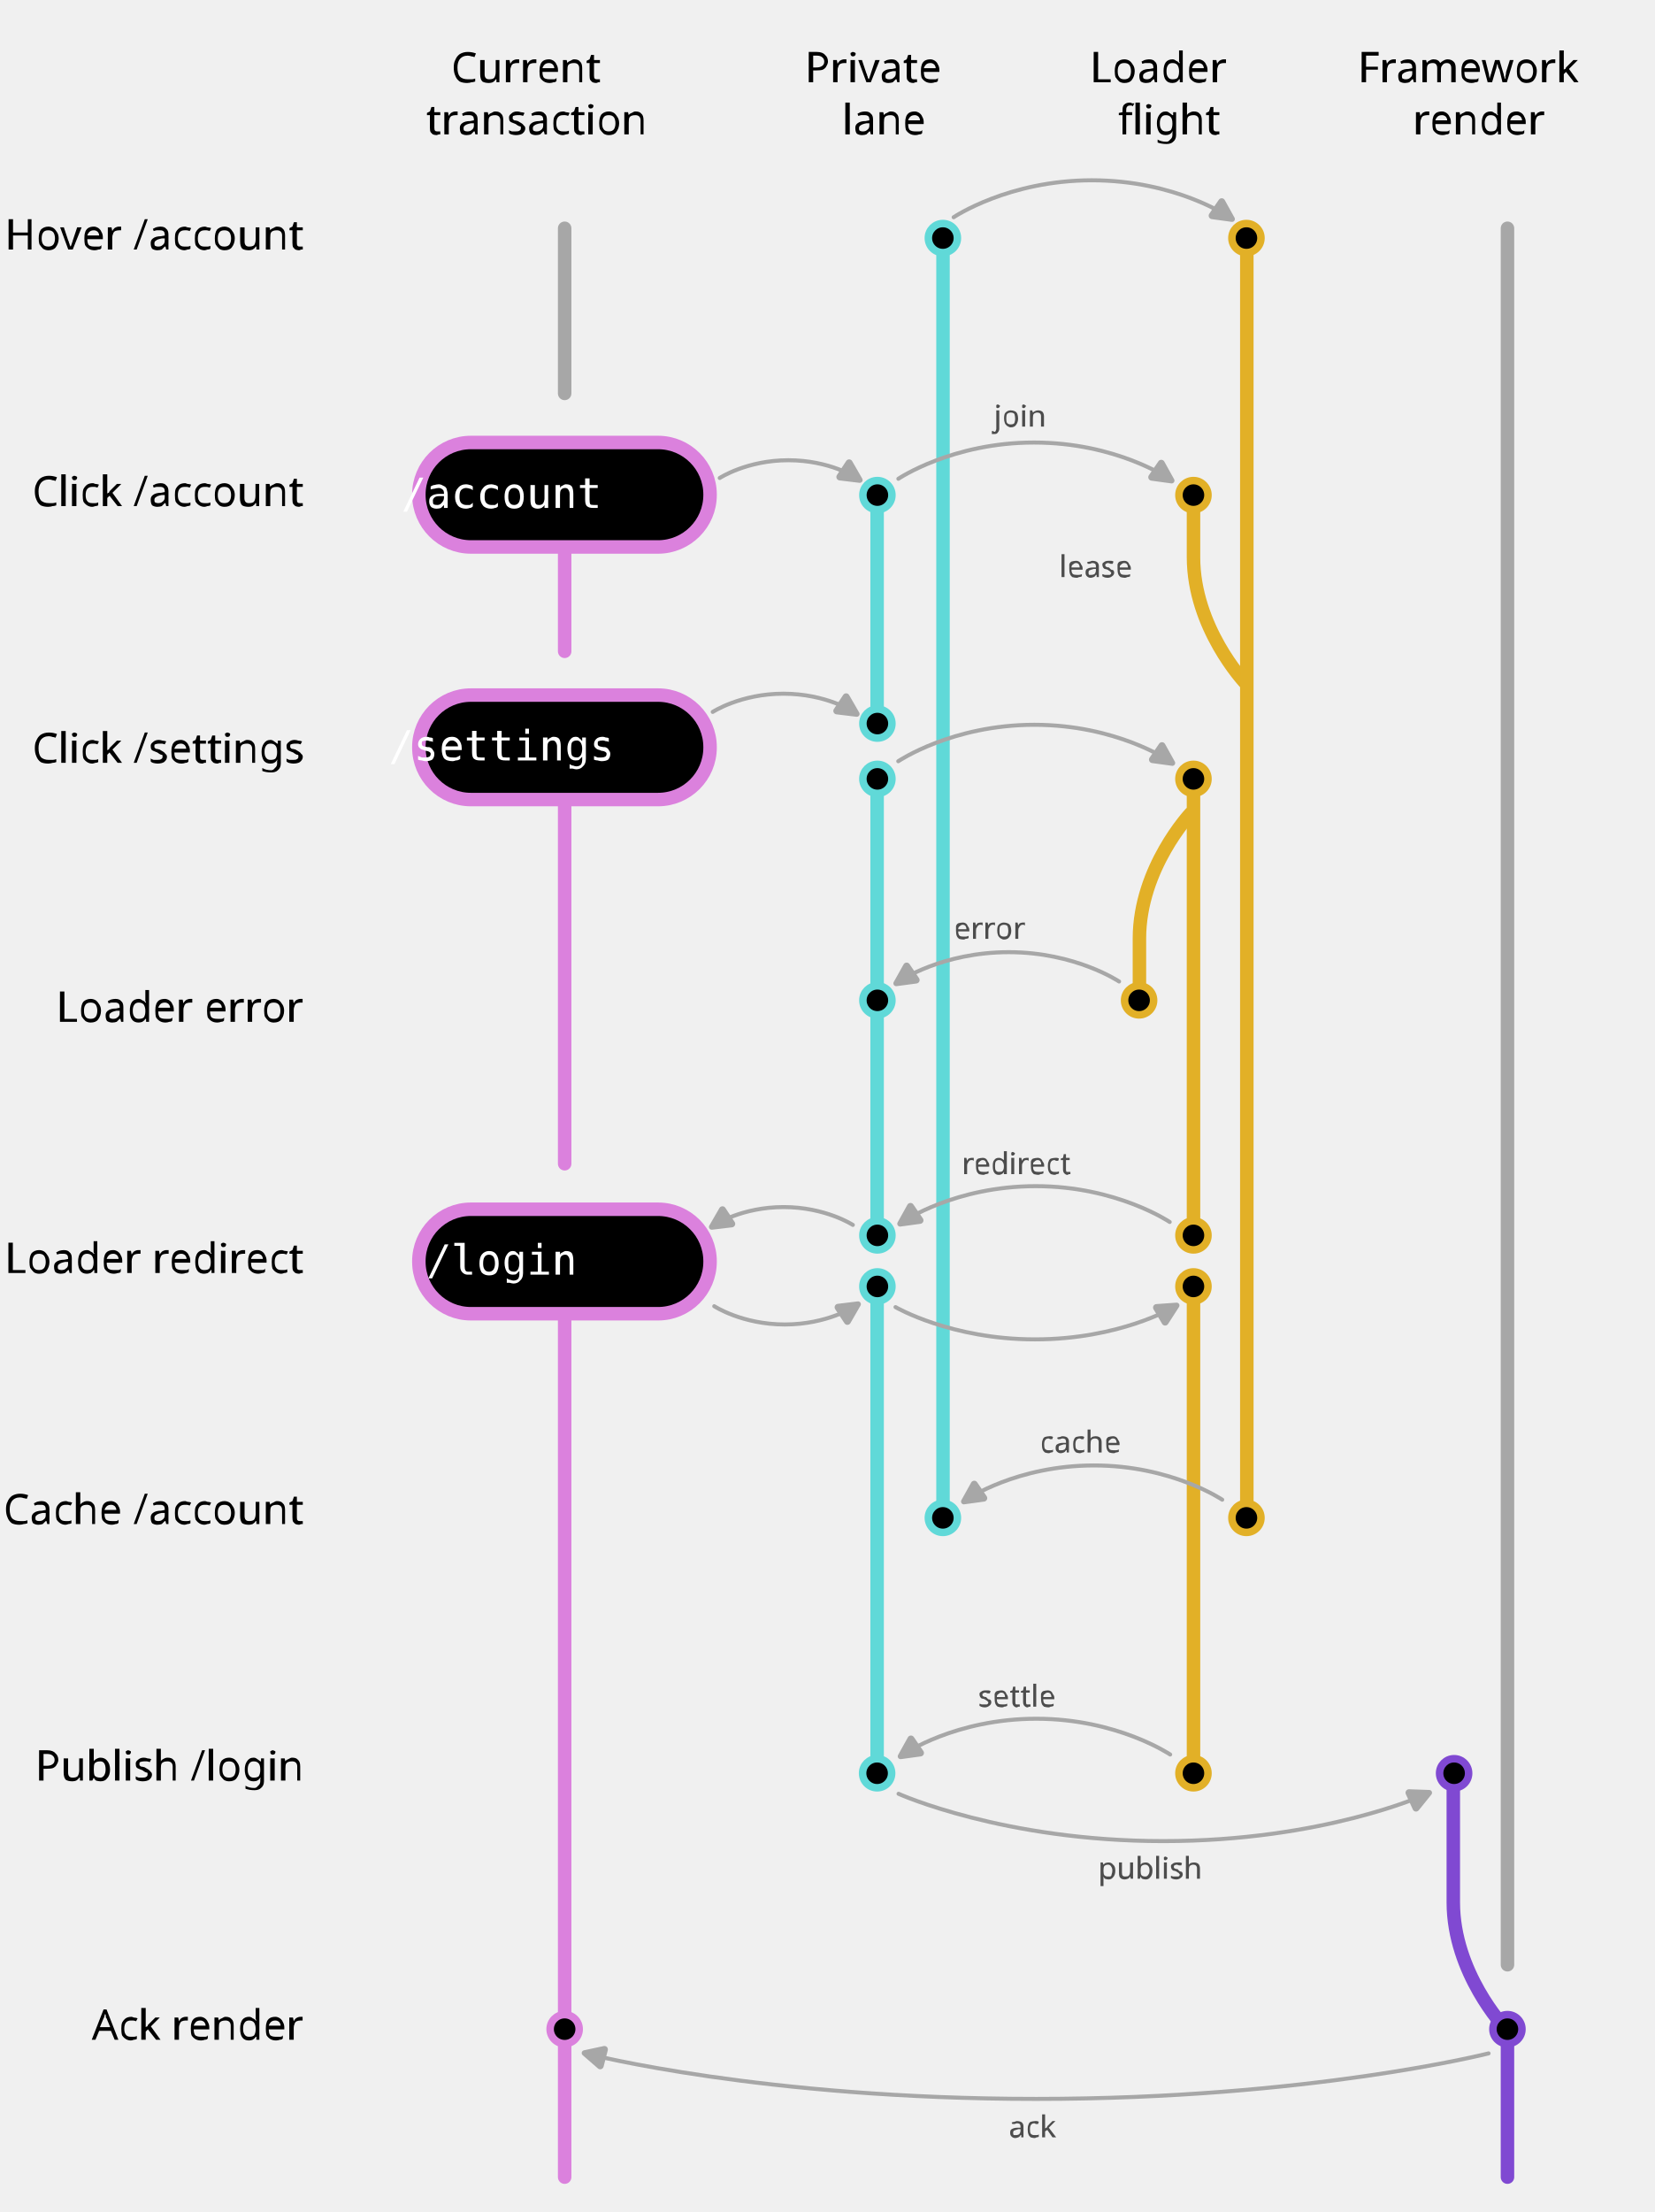
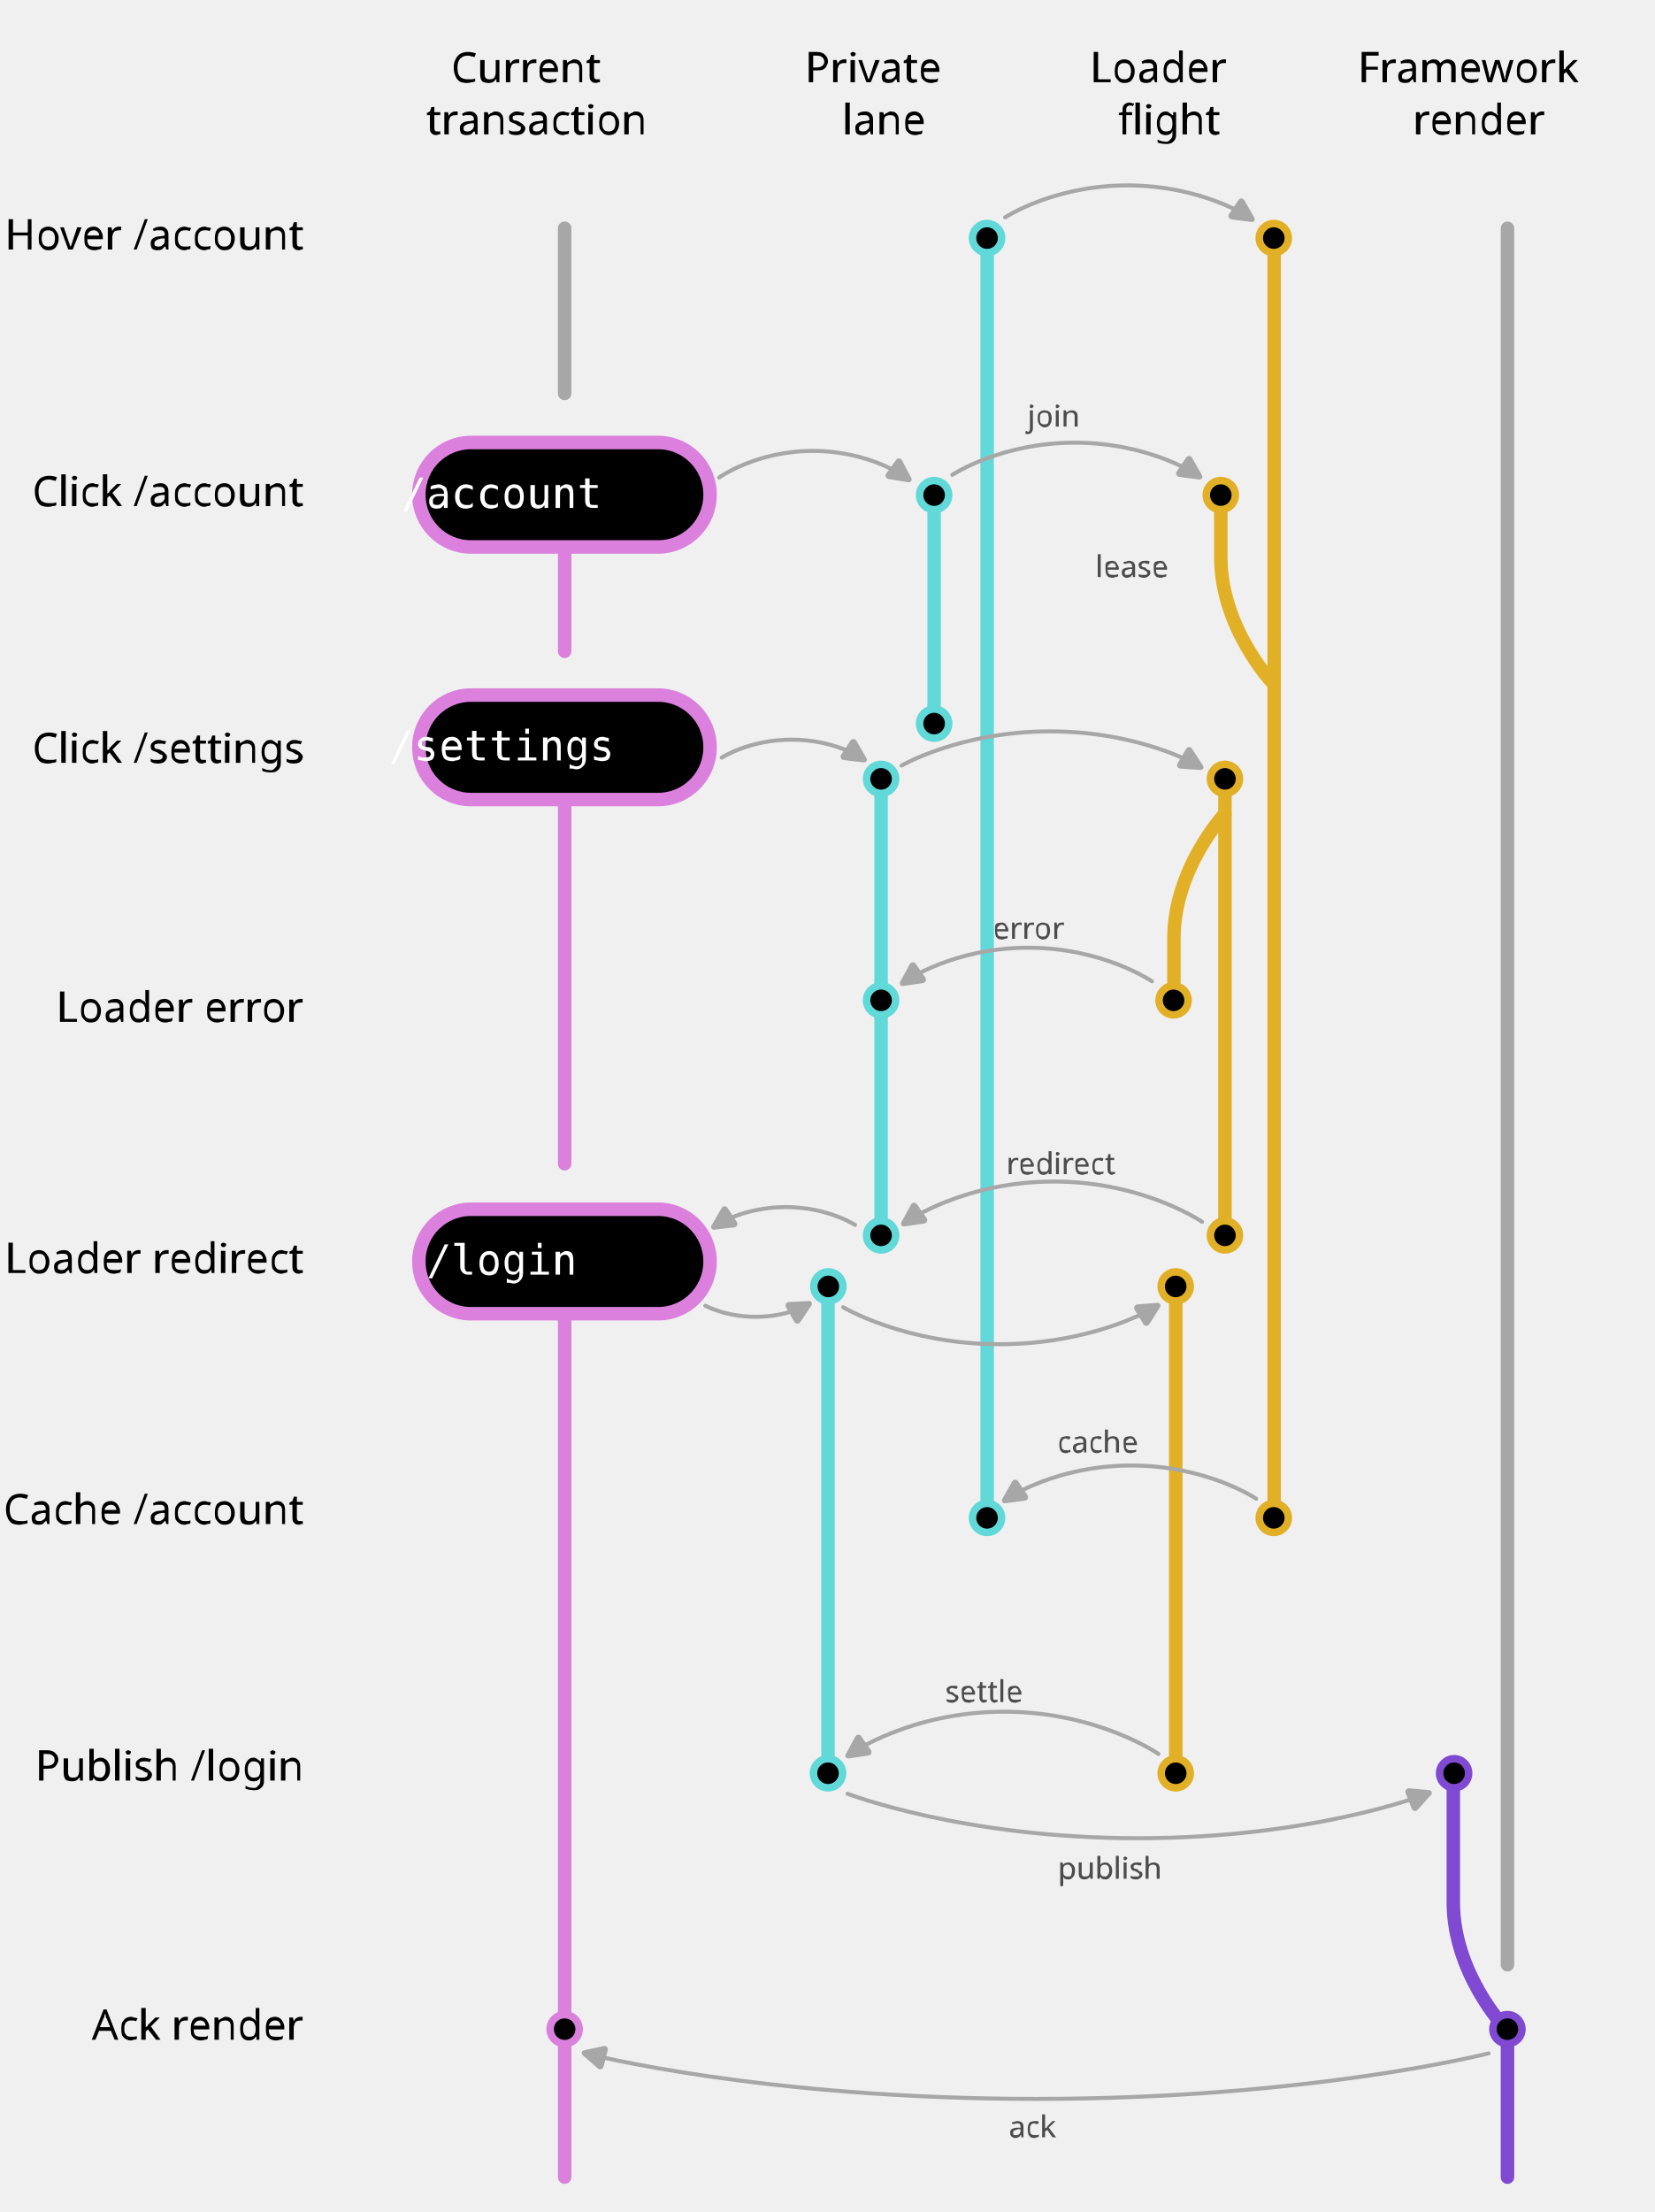
- <svg xmlns="http://www.w3.org/2000/svg" width="132.178" height="176.677" viewBox="0 0 34.972 46.746">
+ <svg xmlns="http://www.w3.org/2000/svg" xml:space="preserve" width="132.178" height="176.677" viewBox="0 0 34.972 46.746">
  <style>
    :root {
      background-color: #fdfdfd;
    }

    @media (prefers-color-scheme: dark) {
      :root {
        background-color: #0a0a0a;
      }

      [fill="#4c4c4c"] {
        fill: #b3b3b3;
      }

      text:not([fill]) {
        fill: #fff;
      }
    }
  </style>
  <defs>
    <marker id="a" markerHeight="1" markerWidth="1" orient="auto-start-reverse" overflow="visible" preserveAspectRatio="xMidYMid" refX="3" refY="0" viewBox="0 0 1 1">
      <path fill="context-stroke" fill-rule="evenodd" d="M-.148-2.874 4.348-.626a.7.7 0 0 1 0 1.252L-.148 2.874A.865.865 0 0 1-1.4 2.1v-4.2a.865.865 0 0 1 1.252-.774" />
    </marker>
    <marker id="b" markerHeight="1" markerWidth="1" orient="auto-start-reverse" overflow="visible" preserveAspectRatio="xMidYMid" refX="3" refY="0" viewBox="0 0 1 1">
      <path fill="context-stroke" fill-rule="evenodd" d="M-.148-2.874 4.348-.626a.7.7 0 0 1 0 1.252L-.148 2.874A.865.865 0 0 1-1.4 2.1v-4.2a.865.865 0 0 1 1.252-.774" />
    </marker>
    <marker id="c" markerHeight="1" markerWidth="1" orient="auto-start-reverse" overflow="visible" preserveAspectRatio="xMidYMid" refX="3" refY="0" viewBox="0 0 1 1">
      <path fill="context-stroke" fill-rule="evenodd" d="M-.148-2.874 4.348-.626a.7.7 0 0 1 0 1.252L-.148 2.874A.865.865 0 0 1-1.4 2.1v-4.2a.865.865 0 0 1 1.252-.774" />
    </marker>
    <marker id="e" markerHeight="1" markerWidth="1" orient="auto-start-reverse" overflow="visible" preserveAspectRatio="xMidYMid" refX="3" refY="0" viewBox="0 0 1 1">
      <path fill="context-stroke" fill-rule="evenodd" d="M-.148-2.874 4.348-.626a.7.7 0 0 1 0 1.252L-.148 2.874A.865.865 0 0 1-1.4 2.1v-4.2a.865.865 0 0 1 1.252-.774" />
    </marker>
    <marker id="f" markerHeight="1" markerWidth="1" orient="auto-start-reverse" overflow="visible" preserveAspectRatio="xMidYMid" refX="3" refY="0" viewBox="0 0 1 1">
      <path fill="context-stroke" fill-rule="evenodd" d="M-.148-2.874 4.348-.626a.7.7 0 0 1 0 1.252L-.148 2.874A.865.865 0 0 1-1.4 2.1v-4.2a.865.865 0 0 1 1.252-.774" />
    </marker>
    <marker id="g" markerHeight="1" markerWidth="1" orient="auto-start-reverse" overflow="visible" preserveAspectRatio="xMidYMid" refX="3" refY="0" viewBox="0 0 1 1">
      <path fill="context-stroke" fill-rule="evenodd" d="M-.148-2.874 4.348-.626a.7.7 0 0 1 0 1.252L-.148 2.874A.865.865 0 0 1-1.4 2.1v-4.2a.865.865 0 0 1 1.252-.774" />
    </marker>
    <marker id="h" markerHeight="1" markerWidth="1" orient="auto-start-reverse" overflow="visible" preserveAspectRatio="xMidYMid" refX="3" refY="0" viewBox="0 0 1 1">
      <path fill="context-stroke" fill-rule="evenodd" d="M-.148-2.874 4.348-.626a.7.7 0 0 1 0 1.252L-.148 2.874A.865.865 0 0 1-1.4 2.1v-4.2a.865.865 0 0 1 1.252-.774" />
    </marker>
    <marker id="i" markerHeight="1" markerWidth="1" orient="auto-start-reverse" overflow="visible" preserveAspectRatio="xMidYMid" refX="3" refY="0" viewBox="0 0 1 1">
      <path fill="context-stroke" fill-rule="evenodd" d="M-.148-2.874 4.348-.626a.7.7 0 0 1 0 1.252L-.148 2.874A.865.865 0 0 1-1.4 2.1v-4.2a.865.865 0 0 1 1.252-.774" />
    </marker>
    <marker id="j" markerHeight="1" markerWidth="1" orient="auto-start-reverse" overflow="visible" preserveAspectRatio="xMidYMid" refX="3" refY="0" viewBox="0 0 1 1">
      <path fill="context-stroke" fill-rule="evenodd" d="M-.148-2.874 4.348-.626a.7.7 0 0 1 0 1.252L-.148 2.874A.865.865 0 0 1-1.4 2.1v-4.2a.865.865 0 0 1 1.252-.774" />
    </marker>
    <marker id="k" markerHeight="1" markerWidth="1" orient="auto-start-reverse" overflow="visible" preserveAspectRatio="xMidYMid" refX="3" refY="0" viewBox="0 0 1 1">
      <path fill="context-stroke" fill-rule="evenodd" d="M-.148-2.874 4.348-.626a.7.7 0 0 1 0 1.252L-.148 2.874A.865.865 0 0 1-1.4 2.1v-4.2a.865.865 0 0 1 1.252-.774" />
    </marker>
    <marker id="l" markerHeight="1" markerWidth="1" orient="auto-start-reverse" overflow="visible" preserveAspectRatio="xMidYMid" refX="3" refY="0" viewBox="0 0 1 1">
      <path fill="context-stroke" fill-rule="evenodd" d="M-.148-2.874 4.348-.626a.7.7 0 0 1 0 1.252L-.148 2.874A.865.865 0 0 1-1.4 2.1v-4.2a.865.865 0 0 1 1.252-.774" />
    </marker>
    <marker id="m" markerHeight="1" markerWidth="1" orient="auto-start-reverse" overflow="visible" preserveAspectRatio="xMidYMid" refX="3" refY="0" viewBox="0 0 1 1">
      <path fill="context-stroke" fill-rule="evenodd" d="M-.148-2.874 4.348-.626a.7.7 0 0 1 0 1.252L-.148 2.874A.865.865 0 0 1-1.4 2.1v-4.2a.865.865 0 0 1 1.252-.774" />
    </marker>
    <marker id="d" markerHeight="1" markerWidth="1" orient="auto-start-reverse" overflow="visible" preserveAspectRatio="xMidYMid" refX="3" refY="0" viewBox="0 0 1 1">
      <path fill="context-stroke" fill-rule="evenodd" d="M-.148-2.874 4.348-.626a.7.7 0 0 1 0 1.252L-.148 2.874A.865.865 0 0 1-1.4 2.1v-4.2a.865.865 0 0 1 1.252-.774" />
    </marker>
    <marker id="n" markerHeight="1" markerWidth="1" orient="auto-start-reverse" overflow="visible" preserveAspectRatio="xMidYMid" refX="3" refY="0" viewBox="0 0 1 1">
      <path fill="context-stroke" fill-rule="evenodd" d="M-.148-2.874 4.348-.626a.7.7 0 0 1 0 1.252L-.148 2.874A.865.865 0 0 1-1.4 2.1v-4.2a.865.865 0 0 1 1.252-.774" />
    </marker>
  </defs>
  <g transform="translate(-17.584 -6.586)">
    <text xml:space="preserve" x="25.153" y="11.86" stroke-width=".265" font-family="sans-serif" font-size=".882" font-weight="400" letter-spacing="0" style="-inkscape-font-specification:&quot;sans-serif, Normal&quot;;font-variant-ligatures:normal;font-variant-caps:normal;font-variant-numeric:normal;font-variant-east-asian:normal;text-align:end" text-anchor="end">
      <tspan x="25.153" y="11.86" style="-inkscape-font-specification:&quot;sans-serif, Normal&quot;;font-variant-ligatures:normal;font-variant-caps:normal;font-variant-numeric:normal;font-variant-east-asian:normal">Hover /account</tspan>
    </text>
    <text xml:space="preserve" x="29.504" y="8.324" stroke-width=".053" font-family="sans-serif" font-size=".882" font-weight="400" letter-spacing="0" style="-inkscape-font-specification:&quot;sans-serif, Normal&quot;;font-variant-ligatures:normal;font-variant-caps:normal;font-variant-numeric:normal;font-variant-east-asian:normal;text-align:center" text-anchor="middle">
      <tspan x="29.504" y="8.324" style="-inkscape-font-specification:&quot;sans-serif, Normal&quot;;font-variant-ligatures:normal;font-variant-caps:normal;font-variant-numeric:normal;font-variant-east-asian:normal">Current</tspan>
      <tspan x="29.504" y="9.426" style="-inkscape-font-specification:&quot;sans-serif, Normal&quot;;font-variant-ligatures:normal;font-variant-caps:normal;font-variant-numeric:normal;font-variant-east-asian:normal">transaction</tspan>
    </text>
    <text xml:space="preserve" x="36.845" y="8.324" stroke-width=".053" font-family="sans-serif" font-size=".882" font-weight="400" letter-spacing="0" style="-inkscape-font-specification:&quot;sans-serif, Normal&quot;;font-variant-ligatures:normal;font-variant-caps:normal;font-variant-numeric:normal;font-variant-east-asian:normal;text-align:center" text-anchor="middle">
      <tspan x="36.845" y="8.324" style="-inkscape-font-specification:&quot;sans-serif, Normal&quot;;font-variant-ligatures:normal;font-variant-caps:normal;font-variant-numeric:normal;font-variant-east-asian:normal">Private</tspan>
      <tspan x="36.845" y="9.426" style="-inkscape-font-specification:&quot;sans-serif, Normal&quot;;font-variant-ligatures:normal;font-variant-caps:normal;font-variant-numeric:normal;font-variant-east-asian:normal">lane</tspan>
    </text>
    <text xml:space="preserve" x="42.876" y="8.324" stroke-width=".053" font-family="sans-serif" font-size=".882" font-weight="400" letter-spacing="0" style="-inkscape-font-specification:&quot;sans-serif, Normal&quot;;font-variant-ligatures:normal;font-variant-caps:normal;font-variant-numeric:normal;font-variant-east-asian:normal;text-align:center" text-anchor="middle">
      <tspan x="42.876" y="8.324" style="-inkscape-font-specification:&quot;sans-serif, Normal&quot;;font-variant-ligatures:normal;font-variant-caps:normal;font-variant-numeric:normal;font-variant-east-asian:normal">Loader</tspan>
      <tspan x="42.876" y="9.426" style="-inkscape-font-specification:&quot;sans-serif, Normal&quot;;font-variant-ligatures:normal;font-variant-caps:normal;font-variant-numeric:normal;font-variant-east-asian:normal">flight</tspan>
    </text>
    <text xml:space="preserve" x="49.424" y="8.324" stroke-width=".053" font-family="sans-serif" font-size=".882" font-weight="400" letter-spacing="0" style="-inkscape-font-specification:&quot;sans-serif, Normal&quot;;font-variant-ligatures:normal;font-variant-caps:normal;font-variant-numeric:normal;font-variant-east-asian:normal;text-align:center" text-anchor="middle">
      <tspan x="49.424" y="8.324" style="-inkscape-font-specification:&quot;sans-serif, Normal&quot;;font-variant-ligatures:normal;font-variant-caps:normal;font-variant-numeric:normal;font-variant-east-asian:normal">Framework</tspan>
      <tspan x="49.424" y="9.426" style="-inkscape-font-specification:&quot;sans-serif, Normal&quot;;font-variant-ligatures:normal;font-variant-caps:normal;font-variant-numeric:normal;font-variant-east-asian:normal">render</tspan>
    </text>
    <text xml:space="preserve" x="25.153" y="17.284" stroke-width=".053" font-family="sans-serif" font-size=".882" font-weight="400" letter-spacing="0" style="-inkscape-font-specification:&quot;sans-serif, Normal&quot;;font-variant-ligatures:normal;font-variant-caps:normal;font-variant-numeric:normal;font-variant-east-asian:normal;text-align:end" text-anchor="end">
      <tspan x="25.153" y="17.284" style="-inkscape-font-specification:&quot;sans-serif, Normal&quot;;font-variant-ligatures:normal;font-variant-caps:normal;font-variant-numeric:normal;font-variant-east-asian:normal">Click /account</tspan>
    </text>
    <text xml:space="preserve" x="25.163" y="22.707" stroke-width=".053" font-family="sans-serif" font-size=".882" font-weight="400" letter-spacing="0" style="-inkscape-font-specification:&quot;sans-serif, Normal&quot;;font-variant-ligatures:normal;font-variant-caps:normal;font-variant-numeric:normal;font-variant-east-asian:normal;text-align:end" text-anchor="end">
      <tspan x="25.163" y="22.707" style="-inkscape-font-specification:&quot;sans-serif, Normal&quot;;font-variant-ligatures:normal;font-variant-caps:normal;font-variant-numeric:normal;font-variant-east-asian:normal">Click /settings</tspan>
    </text>
    <text xml:space="preserve" x="25.15" y="28.182" stroke-width=".053" font-family="sans-serif" font-size=".882" font-weight="400" letter-spacing="0" style="-inkscape-font-specification:&quot;sans-serif, Normal&quot;;font-variant-ligatures:normal;font-variant-caps:normal;font-variant-numeric:normal;font-variant-east-asian:normal;text-align:end" text-anchor="end">
      <tspan x="25.15" y="28.182" style="-inkscape-font-specification:&quot;sans-serif, Normal&quot;;font-variant-ligatures:normal;font-variant-caps:normal;font-variant-numeric:normal;font-variant-east-asian:normal">Loader error</tspan>
    </text>
    <text xml:space="preserve" x="25.153" y="33.488" stroke-width=".053" font-family="sans-serif" font-size=".882" font-weight="400" letter-spacing="0" style="-inkscape-font-specification:&quot;sans-serif, Normal&quot;;font-variant-ligatures:normal;font-variant-caps:normal;font-variant-numeric:normal;font-variant-east-asian:normal;text-align:end" text-anchor="end">
      <tspan x="25.153" y="33.488" style="-inkscape-font-specification:&quot;sans-serif, Normal&quot;;font-variant-ligatures:normal;font-variant-caps:normal;font-variant-numeric:normal;font-variant-east-asian:normal">Loader redirect</tspan>
    </text>
    <text xml:space="preserve" x="25.153" y="38.793" stroke-width=".053" font-family="sans-serif" font-size=".882" font-weight="400" letter-spacing="0" style="-inkscape-font-specification:&quot;sans-serif, Normal&quot;;font-variant-ligatures:normal;font-variant-caps:normal;font-variant-numeric:normal;font-variant-east-asian:normal;text-align:end" text-anchor="end">
      <tspan x="25.153" y="38.793" style="-inkscape-font-specification:&quot;sans-serif, Normal&quot;;font-variant-ligatures:normal;font-variant-caps:normal;font-variant-numeric:normal;font-variant-east-asian:normal">Cache /account</tspan>
    </text>
    <text xml:space="preserve" x="25.157" y="44.217" stroke-width=".053" font-family="sans-serif" font-size=".882" font-weight="400" letter-spacing="0" style="-inkscape-font-specification:&quot;sans-serif, Normal&quot;;font-variant-ligatures:normal;font-variant-caps:normal;font-variant-numeric:normal;font-variant-east-asian:normal;text-align:end" text-anchor="end">
      <tspan x="25.157" y="44.217" style="-inkscape-font-specification:&quot;sans-serif, Normal&quot;;font-variant-ligatures:normal;font-variant-caps:normal;font-variant-numeric:normal;font-variant-east-asian:normal">Publish /login</tspan>
    </text>
    <text xml:space="preserve" x="25.15" y="49.692" stroke-width=".053" font-family="sans-serif" font-size=".882" font-weight="400" letter-spacing="0" style="-inkscape-font-specification:&quot;sans-serif, Normal&quot;;font-variant-ligatures:normal;font-variant-caps:normal;font-variant-numeric:normal;font-variant-east-asian:normal;text-align:end" text-anchor="end">
      <tspan x="25.15" y="49.692" style="-inkscape-font-specification:&quot;sans-serif, Normal&quot;;font-variant-ligatures:normal;font-variant-caps:normal;font-variant-numeric:normal;font-variant-east-asian:normal">Ack render</tspan>
    </text>
-     <path fill="#51df38" stroke="#60d9d8" stroke-linecap="round" stroke-width=".285" d="M37.518 11.523v27.12" />
-     <path fill="#51df38" stroke="#e2b027" stroke-linecap="round" stroke-width=".285" d="M43.94 11.671v27.025" />
+     <path fill="#51df38" stroke="#60d9d8" stroke-linecap="round" stroke-width=".285" d="M38.451 11.523v27.12" />
+     <path fill="#51df38" stroke="#e2b027" stroke-linecap="round" stroke-width=".285" d="M44.518 11.671v27.025" />
    <path fill="#51df38" stroke="#a7a7a7" stroke-linecap="round" stroke-width=".285" d="M49.45 11.41v36.697" />
-     <path fill="#51df38" stroke="#60d9d8" stroke-linecap="round" stroke-width=".285" d="M36.125 17.107v4.739" />
+     <path fill="#51df38" stroke="#60d9d8" stroke-linecap="round" stroke-width=".285" d="M37.33 17.107v4.739" />
    <path fill="#51df38" stroke="#8049d2" stroke-linecap="round" stroke-width=".285" d="M49.45 49.598v2.997" />
    <path fill="none" stroke="#8049d2" stroke-linecap="round" stroke-width=".285" d="M48.305 44.038v2.75c0 1.489 1.08 2.64 1.08 2.64" />
-     <path fill="none" stroke="#e2b027" stroke-linecap="round" stroke-width=".285" d="M42.813 16.985v1.375c0 1.489 1.079 2.64 1.079 2.64M41.67 27.794v-1.375c0-1.489 1.08-2.64 1.08-2.64" />
-     <path fill="#51df38" stroke="#60d9d8" stroke-linecap="round" stroke-width=".285" d="M36.125 23.02v9.676" />
-     <path fill="#51df38" stroke="#e2b027" stroke-linecap="round" stroke-width=".285" d="M42.813 23.4v9.333" />
-     <path fill="#51df38" stroke="#60d9d8" stroke-linecap="round" stroke-width=".285" d="M36.125 33.77v10.312" />
-     <path fill="#51df38" stroke="#e2b027" stroke-linecap="round" stroke-width=".285" d="M42.813 33.797v10.309" />
+     <path fill="none" stroke="#e2b027" stroke-linecap="round" stroke-width=".285" d="M43.39 16.985v1.375c0 1.489 1.08 2.64 1.08 2.64M42.399 27.794v-1.375c0-1.489 1.08-2.64 1.08-2.64" />
+     <path fill="#51df38" stroke="#60d9d8" stroke-linecap="round" stroke-width=".285" d="M36.209 23.02v9.676" />
+     <path fill="#51df38" stroke="#e2b027" stroke-linecap="round" stroke-width=".285" d="M43.478 23.4v9.333" />
+     <path fill="#51df38" stroke="#60d9d8" stroke-linecap="round" stroke-width=".285" d="M35.087 33.77v10.312" />
+     <path fill="#51df38" stroke="#e2b027" stroke-linecap="round" stroke-width=".285" d="M42.438 33.797v10.309" />
    <path fill="#51df38" stroke="#a7a7a7" stroke-linecap="round" stroke-width=".285" d="M29.52 11.41v3.49" />
    <path fill="#51df38" stroke="#db81dd" stroke-linecap="round" stroke-width=".285" d="M29.52 16.758v3.592M29.52 22.326v8.853M29.52 33.136v19.459" />
    <rect width="6.156" height="2.208" x="26.438" y="15.937" stroke="#db81dd" stroke-dashoffset=".171" stroke-linecap="round" stroke-width=".285" ry="1.1" />
    <text xml:space="preserve" x="29.517" y="17.319" fill="#fff" stroke-dasharray=".142,.428" stroke-dashoffset=".171" stroke-linecap="round" stroke-width=".285" font-family="Monospace" font-size=".882" font-weight="400" style="-inkscape-font-specification:&quot;Monospace, Normal&quot;;font-variant-ligatures:normal;font-variant-caps:normal;font-variant-numeric:normal;font-variant-east-asian:normal;text-align:center" text-anchor="middle">
      <tspan x="29.517" y="17.319" style="-inkscape-font-specification:&quot;Monospace, Normal&quot;;font-variant-ligatures:normal;font-variant-caps:normal;font-variant-numeric:normal;font-variant-east-asian:normal">/account</tspan>
    </text>
    <rect width="6.156" height="2.208" x="26.438" y="21.275" stroke="#db81dd" stroke-dashoffset=".171" stroke-linecap="round" stroke-width=".285" ry="1.1" />
    <text xml:space="preserve" x="29.517" y="22.658" fill="#fff" stroke-dasharray=".142,.428" stroke-dashoffset=".171" stroke-linecap="round" stroke-width=".285" font-family="Monospace" font-size=".882" font-weight="400" style="-inkscape-font-specification:&quot;Monospace, Normal&quot;;font-variant-ligatures:normal;font-variant-caps:normal;font-variant-numeric:normal;font-variant-east-asian:normal;text-align:center" text-anchor="middle">
      <tspan x="29.517" y="22.658" style="-inkscape-font-specification:&quot;Monospace, Normal&quot;;font-variant-ligatures:normal;font-variant-caps:normal;font-variant-numeric:normal;font-variant-east-asian:normal">/settings</tspan>
    </text>
    <rect width="6.156" height="2.208" x="26.438" y="32.141" stroke="#db81dd" stroke-dashoffset=".171" stroke-linecap="round" stroke-width=".285" ry="1.1" />
    <text xml:space="preserve" x="29.517" y="33.523" fill="#fff" stroke-dasharray=".142,.428" stroke-dashoffset=".171" stroke-linecap="round" stroke-width=".285" font-family="Monospace" font-size=".882" font-weight="400" style="-inkscape-font-specification:&quot;Monospace, Normal&quot;;font-variant-ligatures:normal;font-variant-caps:normal;font-variant-numeric:normal;font-variant-east-asian:normal;text-align:center" text-anchor="middle">
      <tspan x="29.517" y="33.523" style="-inkscape-font-specification:&quot;Monospace, Normal&quot;;font-variant-ligatures:normal;font-variant-caps:normal;font-variant-numeric:normal;font-variant-east-asian:normal">/login</tspan>
    </text>
-     <path fill="none" stroke="#a7a7a7" stroke-dashoffset=".646" stroke-linecap="round" stroke-width=".085" marker-end="url(#a)" d="M37.743 11.177s1.156-.781 2.922-.781 2.891.77 2.891.77" />
-     <path fill="none" stroke="#a7a7a7" stroke-dashoffset=".646" stroke-linecap="round" stroke-width=".085" marker-end="url(#b)" d="M36.574 16.704s1.135-.766 2.867-.766c1.733 0 2.838.755 2.838.755" />
-     <path fill="none" stroke="#a7a7a7" stroke-dashoffset=".646" stroke-linecap="round" stroke-width=".085" marker-end="url(#c)" d="M36.572 22.673s1.138-.77 2.876-.77 2.846.758 2.846.758" />
-     <path fill="none" stroke="#a7a7a7" stroke-dashoffset=".646" stroke-linecap="round" stroke-width=".085" marker-end="url(#d)" d="M36.578 44.494s2.215 1 5.598 1 5.54-.985 5.54-.985" />
-     <path fill="none" stroke="#a7a7a7" stroke-dashoffset=".646" stroke-linecap="round" stroke-width=".085" marker-end="url(#e)" d="M42.31 32.41s-1.12-.757-2.829-.757-2.798.745-2.798.745" />
-     <path fill="none" stroke="#a7a7a7" stroke-dashoffset=".646" stroke-linecap="round" stroke-width=".085" marker-end="url(#f)" d="M36.514 34.209s1.167.682 2.949.682 2.918-.672 2.918-.672" />
-     <path fill="none" stroke="#a7a7a7" stroke-dashoffset=".646" stroke-linecap="round" stroke-width=".085" marker-end="url(#g)" d="M43.42 38.279s-1.072-.724-2.709-.724-2.68.713-2.68.713" />
-     <path fill="none" stroke="#a7a7a7" stroke-dashoffset=".646" stroke-linecap="round" stroke-width=".085" marker-end="url(#h)" d="M41.24 27.328s-.923-.62-2.332-.62-2.307.61-2.307.61" />
+     <path fill="none" stroke="#a7a7a7" stroke-dashoffset=".646" stroke-linecap="round" stroke-width=".085" marker-end="url(#a)" d="M38.83 11.18s1.023-.676 2.586-.676 2.559.665 2.559.665" />
+     <path fill="none" stroke="#a7a7a7" stroke-dashoffset=".646" stroke-linecap="round" stroke-width=".085" marker-end="url(#b)" d="M37.714 16.621s1.025-.68 2.59-.68c1.566 0 2.564.67 2.564.67" />
+     <path fill="none" stroke="#a7a7a7" stroke-dashoffset=".646" stroke-linecap="round" stroke-width=".085" marker-end="url(#c)" d="M36.642 22.765s1.243-.723 3.14-.723 3.107.712 3.107.712" />
+     <path fill="none" stroke="#a7a7a7" stroke-dashoffset=".646" stroke-linecap="round" stroke-width=".085" marker-end="url(#d)" d="M35.5 44.493s2.43.94 6.138.94 6.072-.925 6.072-.925" />
+     <path fill="none" stroke="#a7a7a7" stroke-dashoffset=".646" stroke-linecap="round" stroke-width=".085" marker-end="url(#e)" d="M42.994 32.407s-1.24-.852-3.133-.852-3.099.84-3.099.84" />
+     <path fill="none" stroke="#a7a7a7" stroke-dashoffset=".646" stroke-linecap="round" stroke-width=".085" marker-end="url(#f)" d="M35.406 34.211s1.308.782 3.305.782 3.27-.77 3.27-.77" />
+     <path fill="none" stroke="#a7a7a7" stroke-dashoffset=".646" stroke-linecap="round" stroke-width=".085" marker-end="url(#g)" d="M44.137 38.257s-1.043-.701-2.635-.701-2.607.69-2.607.69" />
+     <path fill="none" stroke="#a7a7a7" stroke-dashoffset=".646" stroke-linecap="round" stroke-width=".085" marker-end="url(#h)" d="M41.934 27.324s-1.034-.71-2.613-.71-2.585.7-2.585.7" />
    <path fill="none" stroke="#a7a7a7" stroke-dashoffset=".646" stroke-linecap="round" stroke-width=".085" marker-end="url(#i)" d="M49.051 49.98s-3.784.962-9.563.962-9.463-.947-9.463-.947" />
-     <path fill="none" stroke="#a7a7a7" stroke-dashoffset=".646" stroke-linecap="round" stroke-width=".085" marker-end="url(#j)" d="M32.798 16.687s.574-.375 1.451-.375 1.437.37 1.437.37" />
-     <path fill="none" stroke="#a7a7a7" stroke-dashoffset=".646" stroke-linecap="round" stroke-width=".085" marker-end="url(#k)" d="M32.65 21.631s.591-.385 1.494-.385 1.478.38 1.478.38" />
-     <path fill="none" stroke="#a7a7a7" stroke-dashoffset=".646" stroke-linecap="round" stroke-width=".085" marker-end="url(#l)" d="M35.612 32.472s-.579-.377-1.462-.377c-.884 0-1.447.371-1.447.371" />
-     <path fill="none" stroke="#a7a7a7" stroke-dashoffset=".646" stroke-linecap="round" stroke-width=".085" marker-end="url(#m)" d="M32.682 34.19s.59.386 1.491.386 1.476-.38 1.476-.38" />
-     <text xml:space="preserve" x="39.564" y="15.599" fill="#4c4c4c" stroke-dashoffset=".646" stroke-linecap="round" stroke-width=".085" font-family="Monaspace Neon NF" font-size=".635" font-weight="400" style="-inkscape-font-specification:&quot;Monaspace Neon NF, Normal&quot;;font-variant-ligatures:normal;font-variant-caps:normal;font-variant-numeric:normal;font-variant-east-asian:normal;text-align:center" text-anchor="middle">
-       <tspan x="39.564" y="15.599" style="-inkscape-font-specification:&quot;Monaspace Neon NF, Normal&quot;;font-variant-ligatures:normal;font-variant-caps:normal;font-variant-numeric:normal;font-variant-east-asian:normal">join</tspan>
+     <path fill="none" stroke="#a7a7a7" stroke-dashoffset=".646" stroke-linecap="round" stroke-width=".085" marker-end="url(#j)" d="M32.785 16.677s.784-.562 1.98-.562c1.197 0 1.96.553 1.96.553" />
+     <path fill="none" stroke="#a7a7a7" stroke-dashoffset=".646" stroke-linecap="round" stroke-width=".085" marker-end="url(#k)" d="M32.841 22.597s.584-.38 1.475-.38 1.46.374 1.46.374" />
+     <path fill="none" stroke="#a7a7a7" stroke-dashoffset=".646" stroke-linecap="round" stroke-width=".085" marker-end="url(#l)" d="M35.658 32.472s-.579-.377-1.462-.377c-.884 0-1.447.371-1.447.371" />
+     <path fill="none" stroke="#a7a7a7" stroke-dashoffset=".646" stroke-linecap="round" stroke-width=".085" marker-end="url(#m)" d="M32.494 34.179s.421.235 1.065.235 1.053-.232 1.053-.232" />
+     <text xml:space="preserve" x="40.274" y="15.599" fill="#4c4c4c" stroke-dashoffset=".646" stroke-linecap="round" stroke-width=".085" font-family="Monaspace Neon NF" font-size=".635" font-weight="400" style="-inkscape-font-specification:&quot;Monaspace Neon NF, Normal&quot;;font-variant-ligatures:normal;font-variant-caps:normal;font-variant-numeric:normal;font-variant-east-asian:normal;text-align:center" text-anchor="middle">
+       <tspan x="40.274" y="15.599" style="-inkscape-font-specification:&quot;Monaspace Neon NF, Normal&quot;;font-variant-ligatures:normal;font-variant-caps:normal;font-variant-numeric:normal;font-variant-east-asian:normal">join</tspan>
    </text>
-     <text xml:space="preserve" x="42.343" y="18.781" fill="#4c4c4c" stroke-dashoffset=".646" stroke-linecap="round" stroke-width=".085" font-family="Monaspace Neon NF" font-size=".635" font-weight="400" style="-inkscape-font-specification:&quot;Monaspace Neon NF, Normal&quot;;font-variant-ligatures:normal;font-variant-caps:normal;font-variant-numeric:normal;font-variant-east-asian:normal;text-align:end" text-anchor="end">
-       <tspan x="42.343" y="18.781" style="-inkscape-font-specification:&quot;Monaspace Neon NF, Normal&quot;;font-variant-ligatures:normal;font-variant-caps:normal;font-variant-numeric:normal;font-variant-east-asian:normal">lease</tspan>
+     <text xml:space="preserve" x="43.11" y="18.781" fill="#4c4c4c" stroke-dashoffset=".646" stroke-linecap="round" stroke-width=".085" font-family="Monaspace Neon NF" font-size=".635" font-weight="400" style="-inkscape-font-specification:&quot;Monaspace Neon NF, Normal&quot;;font-variant-ligatures:normal;font-variant-caps:normal;font-variant-numeric:normal;font-variant-east-asian:normal;text-align:end" text-anchor="end">
+       <tspan x="43.11" y="18.781" style="-inkscape-font-specification:&quot;Monaspace Neon NF, Normal&quot;;font-variant-ligatures:normal;font-variant-caps:normal;font-variant-numeric:normal;font-variant-east-asian:normal">lease</tspan>
    </text>
-     <text xml:space="preserve" x="38.916" y="26.423" fill="#4c4c4c" stroke-dashoffset=".646" stroke-linecap="round" stroke-width=".085" font-family="Monaspace Neon NF" font-size=".635" font-weight="400" style="-inkscape-font-specification:&quot;Monaspace Neon NF, Normal&quot;;font-variant-ligatures:normal;font-variant-caps:normal;font-variant-numeric:normal;font-variant-east-asian:normal;text-align:center" text-anchor="middle">
-       <tspan x="38.916" y="26.423" style="-inkscape-font-specification:&quot;Monaspace Neon NF, Normal&quot;;font-variant-ligatures:normal;font-variant-caps:normal;font-variant-numeric:normal;font-variant-east-asian:normal">error</tspan>
+     <text xml:space="preserve" x="39.74" y="26.423" fill="#4c4c4c" stroke-dashoffset=".646" stroke-linecap="round" stroke-width=".085" font-family="Monaspace Neon NF" font-size=".635" font-weight="400" style="-inkscape-font-specification:&quot;Monaspace Neon NF, Normal&quot;;font-variant-ligatures:normal;font-variant-caps:normal;font-variant-numeric:normal;font-variant-east-asian:normal;text-align:center" text-anchor="middle">
+       <tspan x="39.74" y="26.423" style="-inkscape-font-specification:&quot;Monaspace Neon NF, Normal&quot;;font-variant-ligatures:normal;font-variant-caps:normal;font-variant-numeric:normal;font-variant-east-asian:normal">error</tspan>
    </text>
-     <text xml:space="preserve" x="39.483" y="31.399" fill="#4c4c4c" stroke-dashoffset=".646" stroke-linecap="round" stroke-width=".085" font-family="Monaspace Neon NF" font-size=".635" font-weight="400" style="-inkscape-font-specification:&quot;Monaspace Neon NF, Normal&quot;;font-variant-ligatures:normal;font-variant-caps:normal;font-variant-numeric:normal;font-variant-east-asian:normal;text-align:center" text-anchor="middle">
-       <tspan x="39.483" y="31.399" style="-inkscape-font-specification:&quot;Monaspace Neon NF, Normal&quot;;font-variant-ligatures:normal;font-variant-caps:normal;font-variant-numeric:normal;font-variant-east-asian:normal">redirect</tspan>
+     <text xml:space="preserve" x="40.422" y="31.399" fill="#4c4c4c" stroke-dashoffset=".646" stroke-linecap="round" stroke-width=".085" font-family="Monaspace Neon NF" font-size=".635" font-weight="400" style="-inkscape-font-specification:&quot;Monaspace Neon NF, Normal&quot;;font-variant-ligatures:normal;font-variant-caps:normal;font-variant-numeric:normal;font-variant-east-asian:normal;text-align:center" text-anchor="middle">
+       <tspan x="40.422" y="31.399" style="-inkscape-font-specification:&quot;Monaspace Neon NF, Normal&quot;;font-variant-ligatures:normal;font-variant-caps:normal;font-variant-numeric:normal;font-variant-east-asian:normal">redirect</tspan>
    </text>
-     <path fill="none" stroke="#a7a7a7" stroke-dashoffset=".646" stroke-linecap="round" stroke-width=".085" marker-end="url(#n)" d="M42.32 43.664s-1.12-.756-2.828-.756c-1.71 0-2.799.745-2.799.745" />
-     <text xml:space="preserve" x="39.494" y="42.653" fill="#4c4c4c" stroke-dashoffset=".646" stroke-linecap="round" stroke-width=".085" font-family="Monaspace Neon NF" font-size=".635" font-weight="400" style="-inkscape-font-specification:&quot;Monaspace Neon NF, Normal&quot;;font-variant-ligatures:normal;font-variant-caps:normal;font-variant-numeric:normal;font-variant-east-asian:normal;text-align:center" text-anchor="middle">
-       <tspan x="39.494" y="42.653" style="-inkscape-font-specification:&quot;Monaspace Neon NF, Normal&quot;;font-variant-ligatures:normal;font-variant-caps:normal;font-variant-numeric:normal;font-variant-east-asian:normal">settle</tspan>
+     <path fill="none" stroke="#a7a7a7" stroke-dashoffset=".646" stroke-linecap="round" stroke-width=".085" marker-end="url(#n)" d="M42.072 43.651s-1.29-.892-3.26-.892c-1.971 0-3.227.879-3.227.879" />
+     <text xml:space="preserve" x="38.797" y="42.553" fill="#4c4c4c" stroke-dashoffset=".646" stroke-linecap="round" stroke-width=".085" font-family="Monaspace Neon NF" font-size=".635" font-weight="400" style="-inkscape-font-specification:&quot;Monaspace Neon NF, Normal&quot;;font-variant-ligatures:normal;font-variant-caps:normal;font-variant-numeric:normal;font-variant-east-asian:normal;text-align:center" text-anchor="middle">
+       <tspan x="38.797" y="42.553" style="-inkscape-font-specification:&quot;Monaspace Neon NF, Normal&quot;;font-variant-ligatures:normal;font-variant-caps:normal;font-variant-numeric:normal;font-variant-east-asian:normal">settle</tspan>
    </text>
-     <text xml:space="preserve" x="40.834" y="37.279" fill="#4c4c4c" stroke-dashoffset=".646" stroke-linecap="round" stroke-width=".085" font-family="Monaspace Neon NF" font-size=".635" font-weight="400" style="-inkscape-font-specification:&quot;Monaspace Neon NF, Normal&quot;;font-variant-ligatures:normal;font-variant-caps:normal;font-variant-numeric:normal;font-variant-east-asian:normal;text-align:center" text-anchor="middle">
-       <tspan x="40.834" y="37.279" style="-inkscape-font-specification:&quot;Monaspace Neon NF, Normal&quot;;font-variant-ligatures:normal;font-variant-caps:normal;font-variant-numeric:normal;font-variant-east-asian:normal">cache</tspan>
+     <text xml:space="preserve" x="41.201" y="37.279" fill="#4c4c4c" stroke-dashoffset=".646" stroke-linecap="round" stroke-width=".085" font-family="Monaspace Neon NF" font-size=".635" font-weight="400" style="-inkscape-font-specification:&quot;Monaspace Neon NF, Normal&quot;;font-variant-ligatures:normal;font-variant-caps:normal;font-variant-numeric:normal;font-variant-east-asian:normal;text-align:center" text-anchor="middle">
+       <tspan x="41.201" y="37.279" style="-inkscape-font-specification:&quot;Monaspace Neon NF, Normal&quot;;font-variant-ligatures:normal;font-variant-caps:normal;font-variant-numeric:normal;font-variant-east-asian:normal">cache</tspan>
    </text>
-     <text xml:space="preserve" x="42.313" y="46.289" fill="#4c4c4c" stroke-dashoffset=".646" stroke-linecap="round" stroke-width=".085" font-family="Monaspace Neon NF" font-size=".635" font-weight="400" style="-inkscape-font-specification:&quot;Monaspace Neon NF, Normal&quot;;font-variant-ligatures:normal;font-variant-caps:normal;font-variant-numeric:normal;font-variant-east-asian:normal;text-align:center" text-anchor="middle">
-       <tspan x="42.313" y="46.289" style="-inkscape-font-specification:&quot;Monaspace Neon NF, Normal&quot;;font-variant-ligatures:normal;font-variant-caps:normal;font-variant-numeric:normal;font-variant-east-asian:normal">publish</tspan>
+     <text xml:space="preserve" x="41.461" y="46.289" fill="#4c4c4c" stroke-dashoffset=".646" stroke-linecap="round" stroke-width=".085" font-family="Monaspace Neon NF" font-size=".635" font-weight="400" style="-inkscape-font-specification:&quot;Monaspace Neon NF, Normal&quot;;font-variant-ligatures:normal;font-variant-caps:normal;font-variant-numeric:normal;font-variant-east-asian:normal;text-align:center" text-anchor="middle">
+       <tspan x="41.461" y="46.289" style="-inkscape-font-specification:&quot;Monaspace Neon NF, Normal&quot;;font-variant-ligatures:normal;font-variant-caps:normal;font-variant-numeric:normal;font-variant-east-asian:normal">publish</tspan>
    </text>
    <text xml:space="preserve" x="39.82" y="51.751" fill="#4c4c4c" stroke-dashoffset=".646" stroke-linecap="round" stroke-width=".085" font-family="Monaspace Neon NF" font-size=".635" font-weight="400" style="-inkscape-font-specification:&quot;Monaspace Neon NF, Normal&quot;;font-variant-ligatures:normal;font-variant-caps:normal;font-variant-numeric:normal;font-variant-east-asian:normal;text-align:center" text-anchor="middle">
      <tspan x="39.82" y="51.751" style="-inkscape-font-specification:&quot;Monaspace Neon NF, Normal&quot;;font-variant-ligatures:normal;font-variant-caps:normal;font-variant-numeric:normal;font-variant-east-asian:normal">ack</tspan>
    </text>
  </g>
  <g stroke-width=".159" transform="translate(-17.584 -6.586)">
-     <circle cx="37.515" cy="11.617" r=".307" stroke="#60d9d8" />
-     <circle cx="43.932" cy="11.617" r=".307" stroke="#e2b027" />
-     <circle cx="36.131" cy="17.049" r=".307" stroke="#60d9d8" />
-     <circle cx="42.812" cy="17.049" r=".307" stroke="#e2b027" />
-     <circle cx="36.131" cy="21.877" r=".307" stroke="#60d9d8" />
-     <circle cx="36.131" cy="23.046" r=".307" stroke="#60d9d8" />
-     <circle cx="42.812" cy="23.046" r=".307" stroke="#e2b027" />
-     <circle cx="41.663" cy="27.726" r=".307" stroke="#e2b027" />
-     <circle cx="36.131" cy="27.726" r=".307" stroke="#60d9d8" />
-     <circle cx="36.131" cy="32.693" r=".307" stroke="#60d9d8" />
-     <circle cx="36.131" cy="33.772" r=".307" stroke="#60d9d8" />
-     <circle cx="42.812" cy="32.693" r=".307" stroke="#e2b027" />
-     <circle cx="42.812" cy="33.772" r=".307" stroke="#e2b027" />
-     <circle cx="43.932" cy="38.663" r=".307" stroke="#e2b027" />
-     <circle cx="37.515" cy="38.663" r=".307" stroke="#60d9d8" />
-     <circle cx="42.812" cy="44.06" r=".307" stroke="#e2b027" />
+     <circle cx="38.449" cy="11.617" r=".307" stroke="#60d9d8" />
+     <circle cx="44.51" cy="11.617" r=".307" stroke="#e2b027" />
+     <circle cx="37.33" cy="17.049" r=".307" stroke="#60d9d8" />
+     <circle cx="43.39" cy="17.049" r=".307" stroke="#e2b027" />
+     <circle cx="37.33" cy="21.877" r=".307" stroke="#60d9d8" />
+     <circle cx="36.209" cy="23.046" r=".307" stroke="#60d9d8" />
+     <circle cx="43.478" cy="23.046" r=".307" stroke="#e2b027" />
+     <circle cx="42.392" cy="27.726" r=".307" stroke="#e2b027" />
+     <circle cx="36.209" cy="27.726" r=".307" stroke="#60d9d8" />
+     <circle cx="36.209" cy="32.693" r=".307" stroke="#60d9d8" />
+     <circle cx="35.094" cy="33.772" r=".307" stroke="#60d9d8" />
+     <circle cx="43.478" cy="32.693" r=".307" stroke="#e2b027" />
+     <circle cx="42.437" cy="33.772" r=".307" stroke="#e2b027" />
+     <circle cx="44.51" cy="38.663" r=".307" stroke="#e2b027" />
+     <circle cx="38.449" cy="38.663" r=".307" stroke="#60d9d8" />
+     <circle cx="42.437" cy="44.06" r=".307" stroke="#e2b027" />
    <circle cx="48.322" cy="44.06" r=".307" stroke="#8049d2" />
    <circle cx="49.449" cy="49.468" r=".307" stroke="#8049d2" />
-     <circle cx="36.125" cy="44.06" r=".307" stroke="#60d9d8" />
+     <circle cx="35.087" cy="44.06" r=".307" stroke="#60d9d8" />
    <circle cx="29.52" cy="49.468" r=".307" stroke="#db81dd" />
  </g>
</svg>
